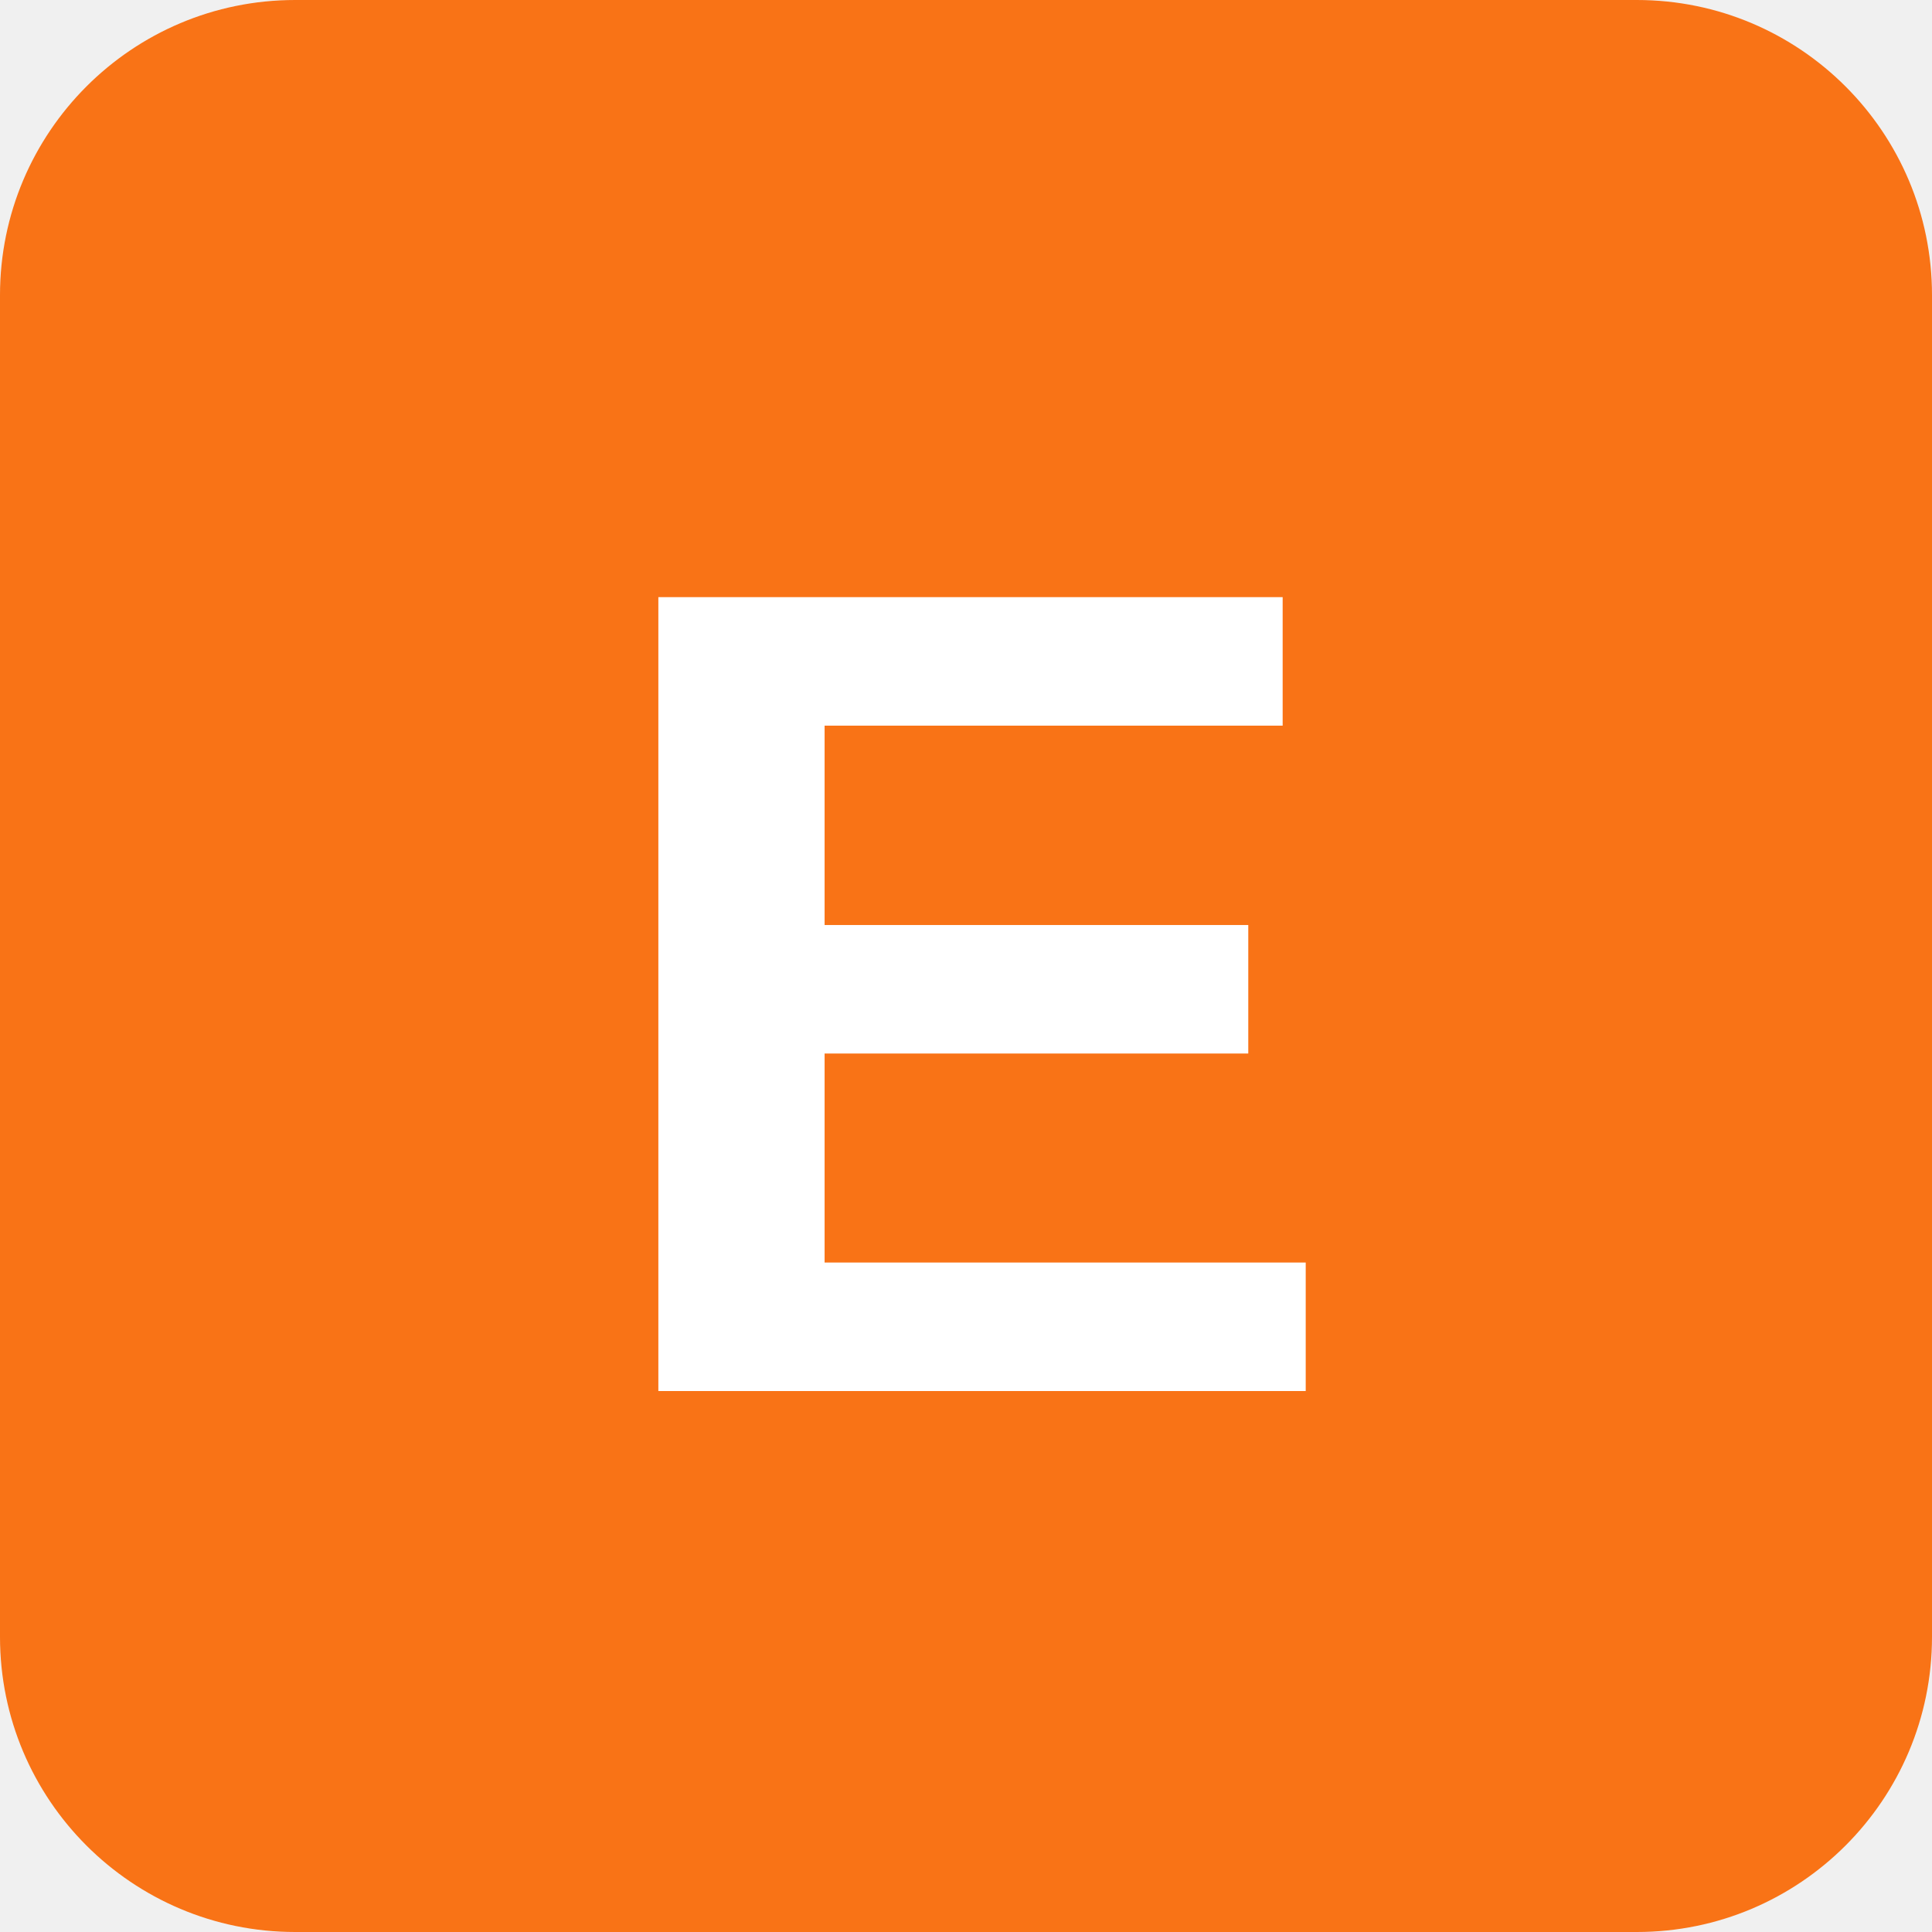
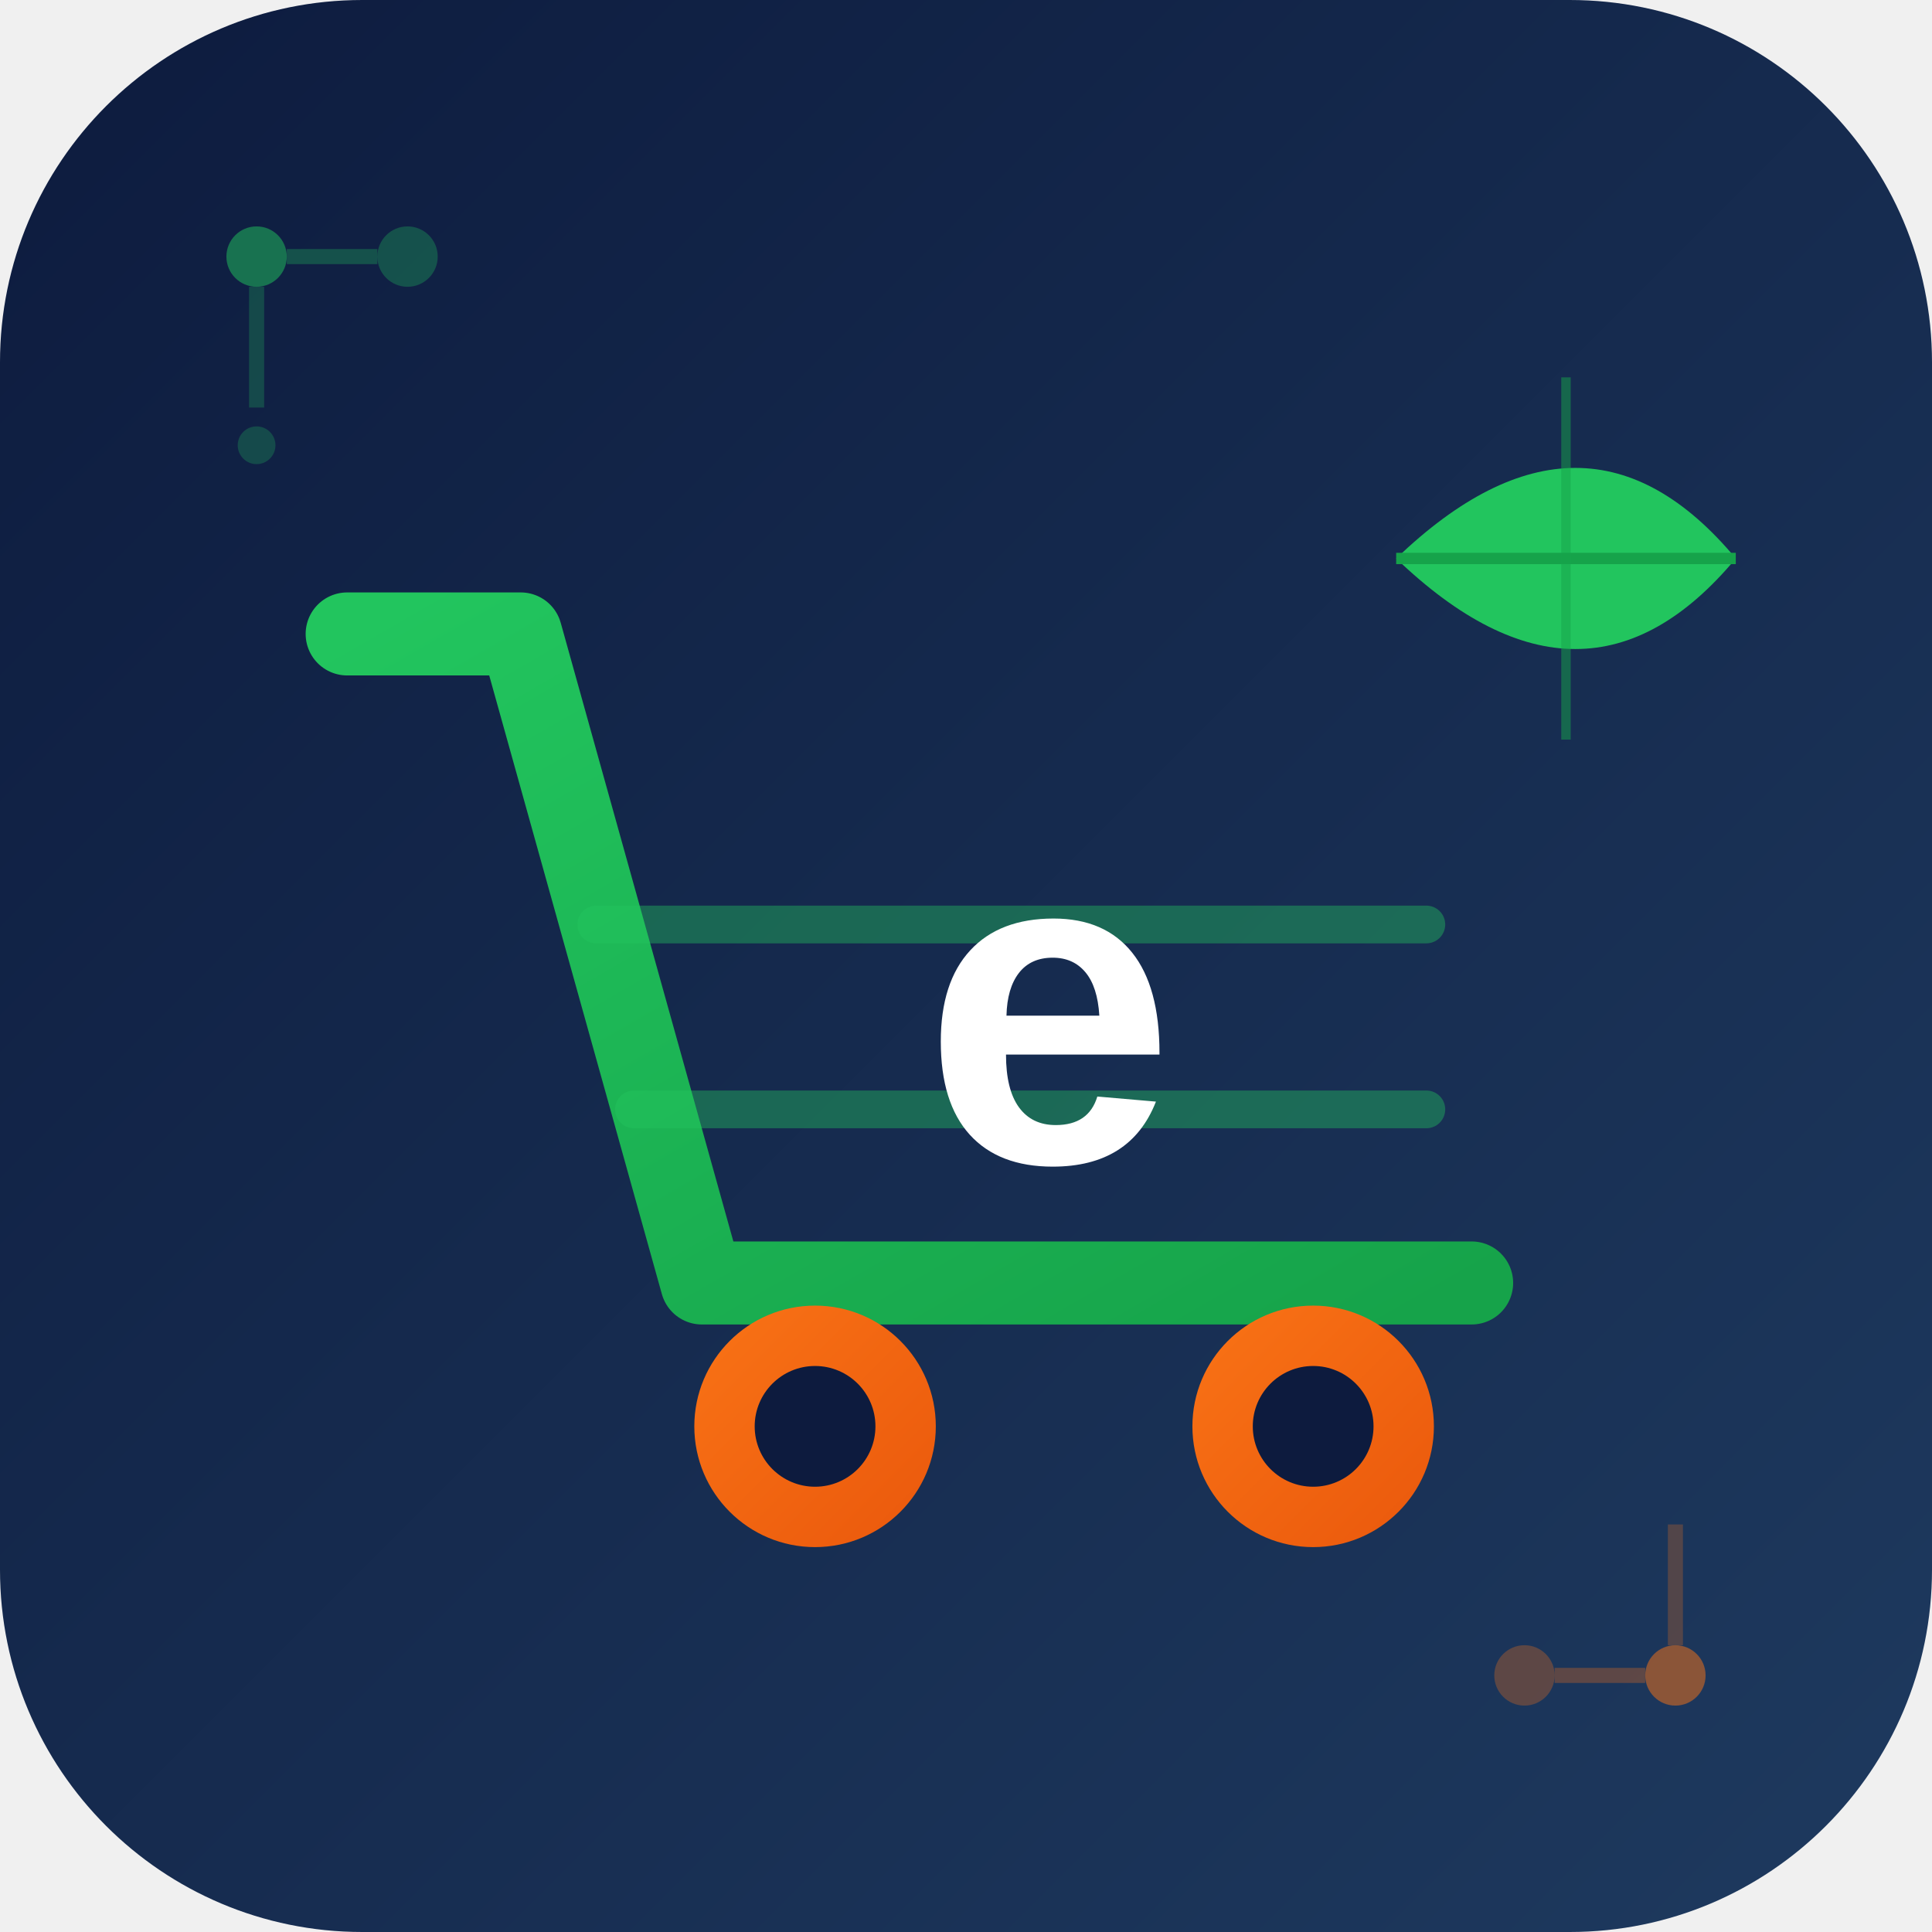
- <svg xmlns="http://www.w3.org/2000/svg" width="144" height="144" viewBox="0 0 144 144">
-   <rect width="144" height="144" rx="22" fill="#f97316" />
-   <text x="72" y="103.68" font-family="Arial,sans-serif" font-weight="bold" font-size="86" fill="white" text-anchor="middle">E</text>
+ <svg xmlns="http://www.w3.org/2000/svg" viewBox="0 0 512 512" role="img" aria-label="Eptomart">
+   <defs>
+     <linearGradient id="bg" x1="0%" y1="0%" x2="100%" y2="100%">
+       <stop offset="0%" stop-color="#0D1B3E" />
+       <stop offset="100%" stop-color="#1E3A5F" />
+     </linearGradient>
+     <linearGradient id="cartG" x1="0%" y1="0%" x2="100%" y2="100%">
+       <stop offset="0%" stop-color="#22C55E" />
+       <stop offset="100%" stop-color="#16A34A" />
+     </linearGradient>
+     <linearGradient id="wheelG" x1="0%" y1="0%" x2="100%" y2="100%">
+       <stop offset="0%" stop-color="#F97316" />
+       <stop offset="100%" stop-color="#EA580C" />
+     </linearGradient>
+   </defs>
+   <rect width="512" height="512" rx="96" ry="96" fill="url(#bg)" />
+   <circle cx="68" cy="68" r="8" fill="#22C55E" opacity="0.5" />
+   <circle cx="108" cy="68" r="8" fill="#22C55E" opacity="0.3" />
+   <line x1="76" y1="68" x2="100" y2="68" stroke="#22C55E" stroke-width="4" opacity="0.3" />
+   <line x1="68" y1="76" x2="68" y2="108" stroke="#22C55E" stroke-width="4" opacity="0.25" />
+   <circle cx="68" cy="118" r="5" fill="#22C55E" opacity="0.25" />
+   <circle cx="444" cy="444" r="8" fill="#F97316" opacity="0.5" />
+   <circle cx="404" cy="444" r="8" fill="#F97316" opacity="0.3" />
+   <line x1="412" y1="444" x2="436" y2="444" stroke="#F97316" stroke-width="4" opacity="0.3" />
+   <line x1="444" y1="404" x2="444" y2="436" stroke="#F97316" stroke-width="4" opacity="0.25" />
+   <polyline points="92,168 138,168 186,340 390,340" stroke="url(#cartG)" stroke-width="22" fill="none" stroke-linecap="round" stroke-linejoin="round" />
+   <line x1="158" y1="245" x2="378" y2="245" stroke="#22C55E" stroke-width="10" opacity="0.4" stroke-linecap="round" />
+   <line x1="168" y1="294" x2="378" y2="294" stroke="#22C55E" stroke-width="10" opacity="0.4" stroke-linecap="round" />
+   <line x1="158" y1="196" x2="400" y2="196" stroke="url(#cartG)" stroke-width="22" stroke-linecap="round" />
+   <circle cx="216" cy="378" r="32" fill="url(#wheelG)" />
+   <circle cx="216" cy="378" r="16" fill="#0D1B3E" />
+   <circle cx="348" cy="378" r="32" fill="url(#wheelG)" />
+   <circle cx="348" cy="378" r="16" fill="#0D1B3E" />
+   <text x="278" y="308" font-family="Arial, Helvetica, sans-serif" font-size="120" font-weight="900" fill="white" text-anchor="middle" dominant-baseline="auto">e</text>
+   <path d="M370 148 Q420 100 460 148 Q420 196 370 148 Z" fill="#22C55E" />
+   <line x1="370" y1="148" x2="460" y2="148" stroke="#16A34A" stroke-width="3" />
+   <line x1="415" y1="100" x2="415" y2="196" stroke="#16A34A" stroke-width="2.5" opacity="0.5" />
</svg>
